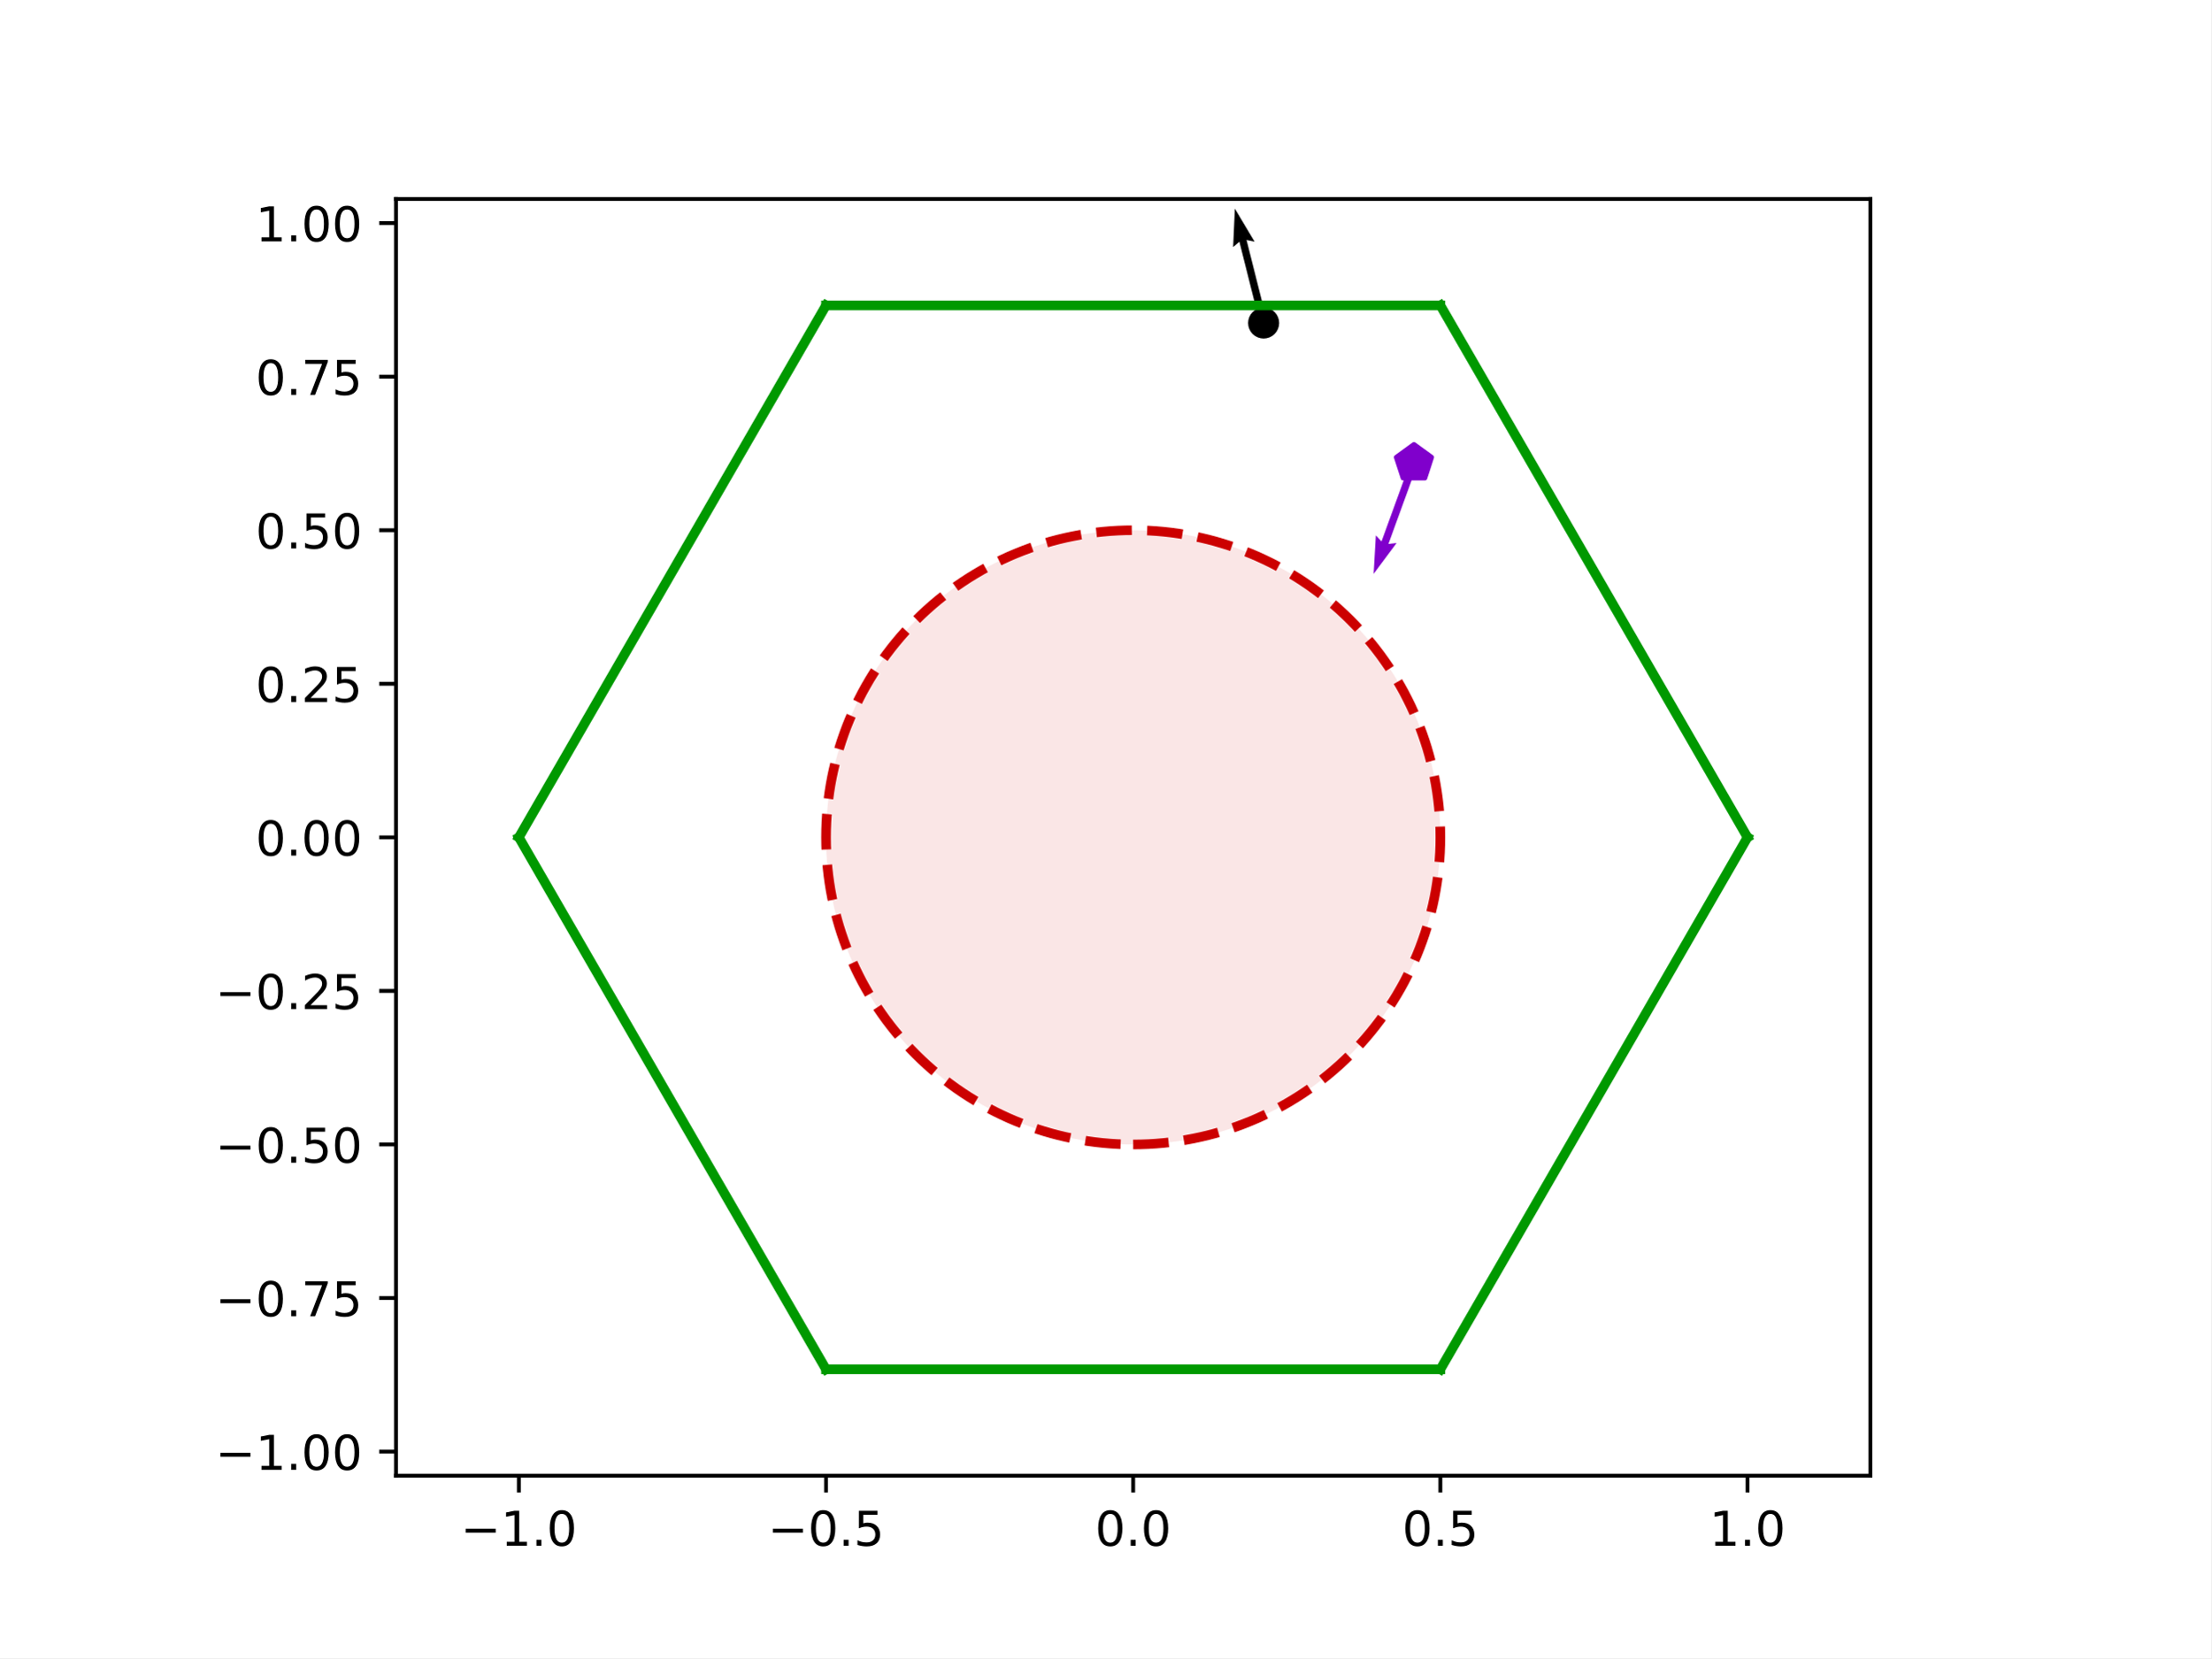
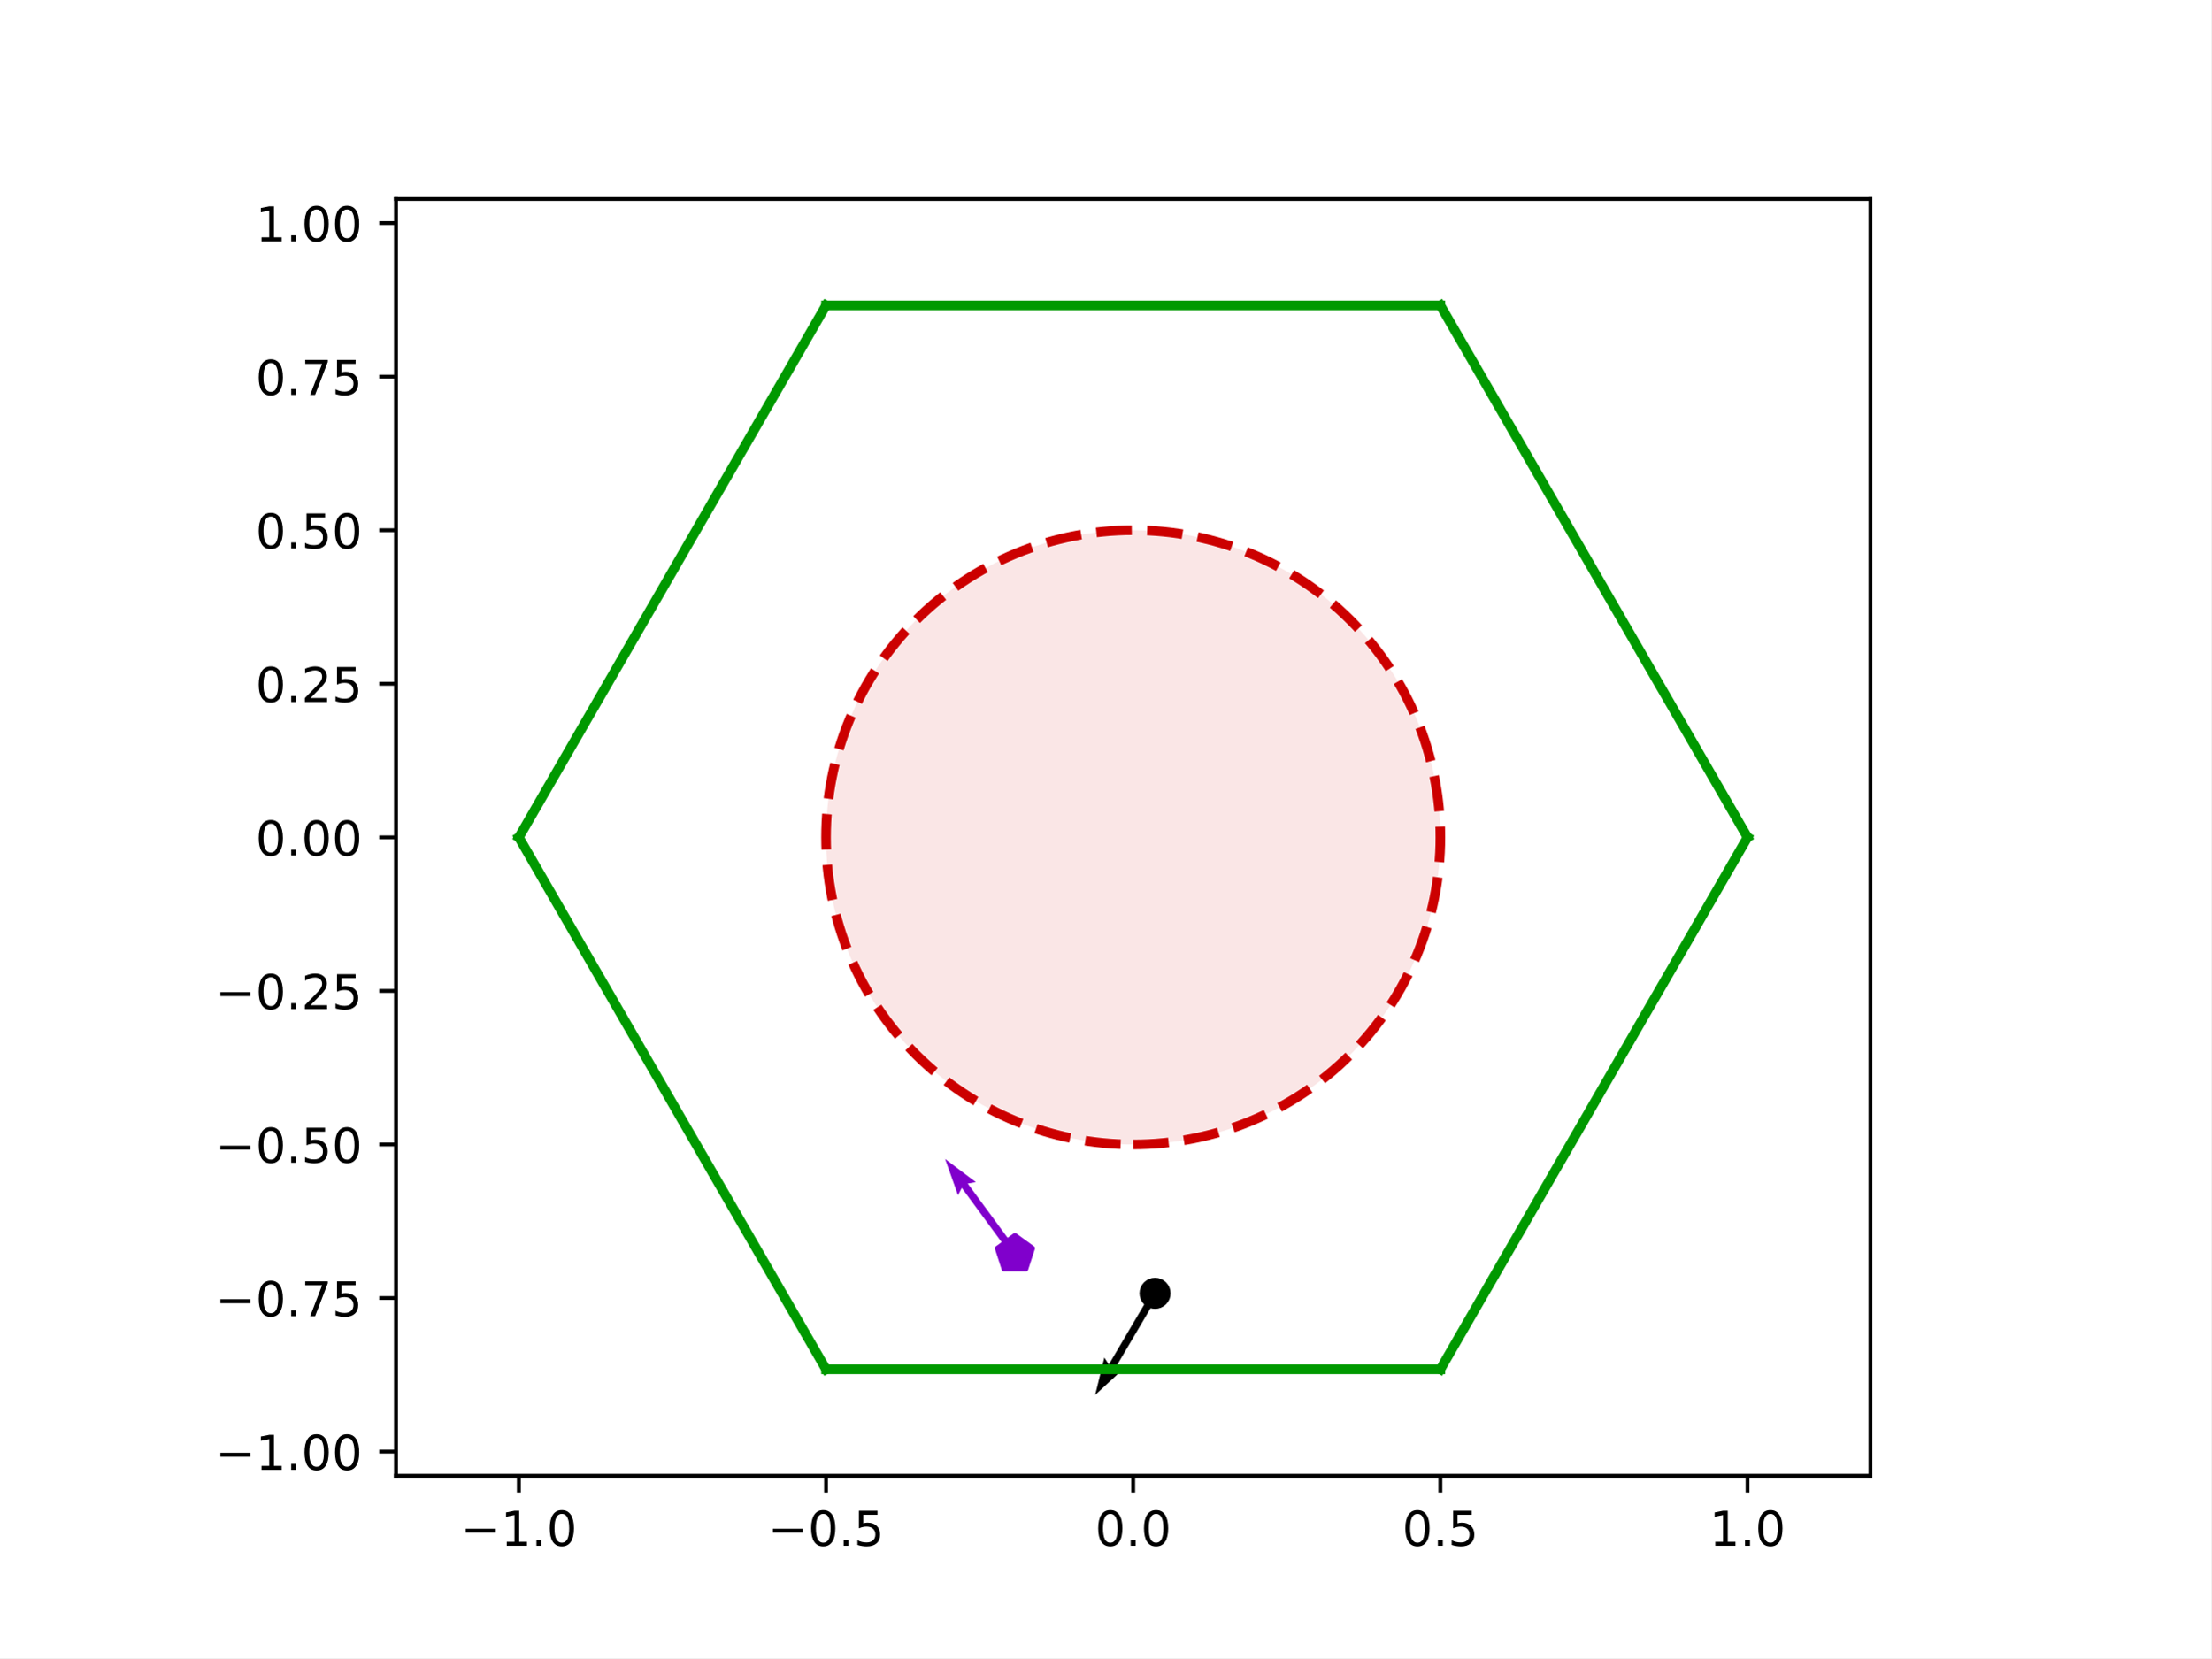
<svg xmlns="http://www.w3.org/2000/svg" xmlns:xlink="http://www.w3.org/1999/xlink" height="345.6pt" version="1.1" viewBox="0 0 460.8 345.6" width="460.8pt">
  <defs>
    <style type="text/css">
*{stroke-linecap:butt;stroke-linejoin:round;}
  </style>
  </defs>
  <g id="figure_1">
    <g id="patch_1">
      <path d="M 0 345.6  L 460.8 345.6  L 460.8 0  L 0 0  z " style="fill:#ffffff;" />
    </g>
    <g id="axes_1">
      <g id="patch_2">
        <path d="M 82.52 307.584  L 389.8 307.584  L 389.8 41.472  L 82.52 41.472  z " style="fill:#ffffff;" />
      </g>
      <g id="PathCollection_1">
        <defs>
-           <path d="M 0 2.739  C 0.726 2.739 1.423 2.45 1.936 1.936  C 2.45 1.423 2.739 0.726 2.739 0  C 2.739 -0.726 2.45 -1.423 1.936 -1.936  C 1.423 -2.45 0.726 -2.739 0 -2.739  C -0.726 -2.739 -1.423 -2.45 -1.936 -1.936  C -2.45 -1.423 -2.739 -0.726 -2.739 0  C -2.739 0.726 -2.45 1.423 -1.936 1.936  C -1.423 2.45 -0.726 2.739 0 2.739  z " id="m77f51817e3" style="stroke:#000000;" />
+           <path d="M 0 2.739  C 0.726 2.739 1.423 2.45 1.936 1.936  C 2.45 1.423 2.739 0.726 2.739 0  C 2.739 -0.726 2.45 -1.423 1.936 -1.936  C 1.423 -2.45 0.726 -2.739 0 -2.739  C -0.726 -2.739 -1.423 -2.45 -1.936 -1.936  C -2.45 -1.423 -2.739 -0.726 -2.739 0  C -2.739 0.726 -2.45 1.423 -1.936 1.936  C -1.423 2.45 -0.726 2.739 0 2.739  z " id="mabdddef2db" style="stroke:#000000;" />
        </defs>
-         <g clip-path="url(#p46b4574968)">
-           <use style="stroke:#000000;" x="263.343" xlink:href="#m77f51817e3" y="67.323" />
+         <g clip-path="url(#p62813bab76)">
+           <use style="stroke:#000000;" x="240.712" xlink:href="#mabdddef2db" y="269.571" />
        </g>
      </g>
      <g id="Quiver_1">
-         <path clip-path="url(#p46b4574968)" d="M 262.598 67.51  L 258.291 50.375  L 256.988 51.494  L 257.351 43.482  L 261.458 50.371  L 259.781 50  L 264.088 67.136  L 262.598 67.51  " />
+         <path clip-path="url(#p62813bab76)" d="M 241.374 269.961  L 232.406 285.184  L 234.12 285.302  L 228.235 290.752  L 230.148 282.963  L 231.082 284.405  L 240.05 269.181  L 241.374 269.961  " />
      </g>
      <g id="PathCollection_2">
        <defs>
-           <path d="M 0 -3.873  L -3.683 -1.197  L -2.276 3.133  L 2.276 3.133  L 3.683 -1.197  z " id="m0bd96eb245" style="stroke:#8000cc;" />
+           <path d="M 0 -3.873  L -3.683 -1.197  L -2.276 3.133  L 2.276 3.133  L 3.683 -1.197  z " id="m9e538ab1ec" style="stroke:#8000cc;" />
        </defs>
-         <g clip-path="url(#p46b4574968)">
-           <use style="fill:#8000cc;stroke:#8000cc;" x="294.675" xlink:href="#m0bd96eb245" y="96.504" />
+         <g clip-path="url(#p62813bab76)">
+           <use style="fill:#8000cc;stroke:#8000cc;" x="211.513" xlink:href="#m9e538ab1ec" y="261.375" />
        </g>
      </g>
      <g id="Quiver_2">
-         <path clip-path="url(#p46b4574968)" d="M 295.397 96.767  L 289.356 113.37  L 291.062 113.174  L 286.27 119.605  L 286.731 111.598  L 287.912 112.845  L 293.953 96.241  L 295.397 96.767  " style="fill:#8000cc;" />
+         <path clip-path="url(#p62813bab76)" d="M 210.894 261.83  L 200.433 247.591  L 199.65 249.119  L 196.959 241.564  L 203.365 246.39  L 201.672 246.681  L 212.132 260.92  L 210.894 261.83  " style="fill:#8000cc;" />
      </g>
      <g id="patch_3">
-         <path clip-path="url(#p46b4574968)" d="M 236.16 238.545  C 253.137 238.545 269.422 231.799 281.427 219.795  C 293.431 207.79 300.177 191.505 300.177 174.528  C 300.177 157.551 293.431 141.266 281.427 129.261  C 269.422 117.257 253.137 110.511 236.16 110.511  C 219.183 110.511 202.898 117.257 190.893 129.261  C 178.889 141.266 172.143 157.551 172.143 174.528  C 172.143 191.505 178.889 207.79 190.893 219.795  C 202.898 231.799 219.183 238.545 236.16 238.545  z " style="fill:#cc0000;fill-opacity:0.1;stroke:#cc0000;stroke-dasharray:7.4,3.2;stroke-dashoffset:0;stroke-linejoin:miter;stroke-width:2;" />
+         <path clip-path="url(#p62813bab76)" d="M 236.16 238.545  C 253.137 238.545 269.422 231.799 281.427 219.795  C 293.431 207.79 300.177 191.505 300.177 174.528  C 300.177 157.551 293.431 141.266 281.427 129.261  C 269.422 117.257 253.137 110.511 236.16 110.511  C 219.183 110.511 202.898 117.257 190.893 129.261  C 178.889 141.266 172.143 157.551 172.143 174.528  C 172.143 191.505 178.889 207.79 190.893 219.795  C 202.898 231.799 219.183 238.545 236.16 238.545  z " style="fill:#cc0000;fill-opacity:0.1;stroke:#cc0000;stroke-dasharray:7.4,3.2;stroke-dashoffset:0;stroke-linejoin:miter;stroke-width:2;" />
      </g>
      <g id="matplotlib.axis_1">
        <g id="xtick_1">
          <g id="line2d_1">
            <defs>
-               <path d="M 0 0  L 0 3.5  " id="m2bdf849dde" style="stroke:#000000;stroke-width:0.8;" />
-             </defs>
-             <g>
-               <use style="stroke:#000000;stroke-width:0.8;" x="108.127" xlink:href="#m2bdf849dde" y="307.584" />
+               <path d="M 0 0  L 0 3.5  " id="m8ee85f4ea2" style="stroke:#000000;stroke-width:0.8;" />
+             </defs>
+             <g>
+               <use style="stroke:#000000;stroke-width:0.8;" x="108.127" xlink:href="#m8ee85f4ea2" y="307.584" />
            </g>
          </g>
          <g id="text_1">
            <defs>
              <path d="M 10.594 35.5  L 73.188 35.5  L 73.188 27.203  L 10.594 27.203  z " id="DejaVuSans-8722" />
              <path d="M 12.406 8.297  L 28.516 8.297  L 28.516 63.922  L 10.984 60.406  L 10.984 69.391  L 28.422 72.906  L 38.281 72.906  L 38.281 8.297  L 54.391 8.297  L 54.391 0  L 12.406 0  z " id="DejaVuSans-49" />
              <path d="M 10.688 12.406  L 21 12.406  L 21 0  L 10.688 0  z " id="DejaVuSans-46" />
              <path d="M 31.781 66.406  Q 24.172 66.406 20.328 58.906  Q 16.5 51.422 16.5 36.375  Q 16.5 21.391 20.328 13.891  Q 24.172 6.391 31.781 6.391  Q 39.453 6.391 43.281 13.891  Q 47.125 21.391 47.125 36.375  Q 47.125 51.422 43.281 58.906  Q 39.453 66.406 31.781 66.406  z M 31.781 74.219  Q 44.047 74.219 50.516 64.516  Q 56.984 54.828 56.984 36.375  Q 56.984 17.969 50.516 8.266  Q 44.047 -1.422 31.781 -1.422  Q 19.531 -1.422 13.062 8.266  Q 6.594 17.969 6.594 36.375  Q 6.594 54.828 13.062 64.516  Q 19.531 74.219 31.781 74.219  z " id="DejaVuSans-48" />
            </defs>
            <g transform="translate(95.9854 322.1824)scale(0.1 -0.1)">
              <use xlink:href="#DejaVuSans-8722" />
              <use x="83.789" xlink:href="#DejaVuSans-49" />
              <use x="147.412" xlink:href="#DejaVuSans-46" />
              <use x="179.199" xlink:href="#DejaVuSans-48" />
            </g>
          </g>
        </g>
        <g id="xtick_2">
          <g id="line2d_2">
            <g>
-               <use style="stroke:#000000;stroke-width:0.8;" x="172.143" xlink:href="#m2bdf849dde" y="307.584" />
+               <use style="stroke:#000000;stroke-width:0.8;" x="172.143" xlink:href="#m8ee85f4ea2" y="307.584" />
            </g>
          </g>
          <g id="text_2">
            <defs>
              <path d="M 10.797 72.906  L 49.516 72.906  L 49.516 64.594  L 19.828 64.594  L 19.828 46.734  Q 21.969 47.469 24.109 47.828  Q 26.266 48.188 28.422 48.188  Q 40.625 48.188 47.75 41.5  Q 54.891 34.812 54.891 23.391  Q 54.891 11.625 47.562 5.094  Q 40.234 -1.422 26.906 -1.422  Q 22.312 -1.422 17.547 -0.641  Q 12.797 0.141 7.719 1.703  L 7.719 11.625  Q 12.109 9.234 16.797 8.062  Q 21.484 6.891 26.703 6.891  Q 35.156 6.891 40.078 11.328  Q 45.016 15.766 45.016 23.391  Q 45.016 31 40.078 35.438  Q 35.156 39.891 26.703 39.891  Q 22.75 39.891 18.812 39.016  Q 14.891 38.141 10.797 36.281  z " id="DejaVuSans-53" />
            </defs>
            <g transform="translate(160.002 322.1824)scale(0.1 -0.1)">
              <use xlink:href="#DejaVuSans-8722" />
              <use x="83.789" xlink:href="#DejaVuSans-48" />
              <use x="147.412" xlink:href="#DejaVuSans-46" />
              <use x="179.199" xlink:href="#DejaVuSans-53" />
            </g>
          </g>
        </g>
        <g id="xtick_3">
          <g id="line2d_3">
            <g>
-               <use style="stroke:#000000;stroke-width:0.8;" x="236.16" xlink:href="#m2bdf849dde" y="307.584" />
+               <use style="stroke:#000000;stroke-width:0.8;" x="236.16" xlink:href="#m8ee85f4ea2" y="307.584" />
            </g>
          </g>
          <g id="text_3">
            <g transform="translate(228.2084 322.1824)scale(0.1 -0.1)">
              <use xlink:href="#DejaVuSans-48" />
              <use x="63.623" xlink:href="#DejaVuSans-46" />
              <use x="95.41" xlink:href="#DejaVuSans-48" />
            </g>
          </g>
        </g>
        <g id="xtick_4">
          <g id="line2d_4">
            <g>
-               <use style="stroke:#000000;stroke-width:0.8;" x="300.177" xlink:href="#m2bdf849dde" y="307.584" />
+               <use style="stroke:#000000;stroke-width:0.8;" x="300.177" xlink:href="#m8ee85f4ea2" y="307.584" />
            </g>
          </g>
          <g id="text_4">
            <g transform="translate(292.225 322.1824)scale(0.1 -0.1)">
              <use xlink:href="#DejaVuSans-48" />
              <use x="63.623" xlink:href="#DejaVuSans-46" />
              <use x="95.41" xlink:href="#DejaVuSans-53" />
            </g>
          </g>
        </g>
        <g id="xtick_5">
          <g id="line2d_5">
            <g>
-               <use style="stroke:#000000;stroke-width:0.8;" x="364.193" xlink:href="#m2bdf849dde" y="307.584" />
+               <use style="stroke:#000000;stroke-width:0.8;" x="364.193" xlink:href="#m8ee85f4ea2" y="307.584" />
            </g>
          </g>
          <g id="text_5">
            <g transform="translate(356.2416 322.1824)scale(0.1 -0.1)">
              <use xlink:href="#DejaVuSans-49" />
              <use x="63.623" xlink:href="#DejaVuSans-46" />
              <use x="95.41" xlink:href="#DejaVuSans-48" />
            </g>
          </g>
        </g>
      </g>
      <g id="matplotlib.axis_2">
        <g id="ytick_1">
          <g id="line2d_6">
            <defs>
-               <path d="M 0 0  L -3.5 0  " id="m3113b59edd" style="stroke:#000000;stroke-width:0.8;" />
-             </defs>
-             <g>
-               <use style="stroke:#000000;stroke-width:0.8;" x="82.52" xlink:href="#m3113b59edd" y="302.561" />
+               <path d="M 0 0  L -3.5 0  " id="mef38ee7407" style="stroke:#000000;stroke-width:0.8;" />
+             </defs>
+             <g>
+               <use style="stroke:#000000;stroke-width:0.8;" x="82.52" xlink:href="#mef38ee7407" y="302.561" />
            </g>
          </g>
          <g id="text_6">
            <g transform="translate(44.87485 306.3604)scale(0.1 -0.1)">
              <use xlink:href="#DejaVuSans-8722" />
              <use x="83.789" xlink:href="#DejaVuSans-49" />
              <use x="147.412" xlink:href="#DejaVuSans-46" />
              <use x="179.199" xlink:href="#DejaVuSans-48" />
              <use x="242.822" xlink:href="#DejaVuSans-48" />
            </g>
          </g>
        </g>
        <g id="ytick_2">
          <g id="line2d_7">
            <g>
-               <use style="stroke:#000000;stroke-width:0.8;" x="82.52" xlink:href="#m3113b59edd" y="270.553" />
+               <use style="stroke:#000000;stroke-width:0.8;" x="82.52" xlink:href="#mef38ee7407" y="270.553" />
            </g>
          </g>
          <g id="text_7">
            <defs>
              <path d="M 8.203 72.906  L 55.078 72.906  L 55.078 68.703  L 28.609 0  L 18.312 0  L 43.219 64.594  L 8.203 64.594  z " id="DejaVuSans-55" />
            </defs>
            <g transform="translate(44.87485 274.3521)scale(0.1 -0.1)">
              <use xlink:href="#DejaVuSans-8722" />
              <use x="83.789" xlink:href="#DejaVuSans-48" />
              <use x="147.412" xlink:href="#DejaVuSans-46" />
              <use x="179.199" xlink:href="#DejaVuSans-55" />
              <use x="242.822" xlink:href="#DejaVuSans-53" />
            </g>
          </g>
        </g>
        <g id="ytick_3">
          <g id="line2d_8">
            <g>
-               <use style="stroke:#000000;stroke-width:0.8;" x="82.52" xlink:href="#m3113b59edd" y="238.545" />
+               <use style="stroke:#000000;stroke-width:0.8;" x="82.52" xlink:href="#mef38ee7407" y="238.545" />
            </g>
          </g>
          <g id="text_8">
            <g transform="translate(44.87485 242.3438)scale(0.1 -0.1)">
              <use xlink:href="#DejaVuSans-8722" />
              <use x="83.789" xlink:href="#DejaVuSans-48" />
              <use x="147.412" xlink:href="#DejaVuSans-46" />
              <use x="179.199" xlink:href="#DejaVuSans-53" />
              <use x="242.822" xlink:href="#DejaVuSans-48" />
            </g>
          </g>
        </g>
        <g id="ytick_4">
          <g id="line2d_9">
            <g>
-               <use style="stroke:#000000;stroke-width:0.8;" x="82.52" xlink:href="#m3113b59edd" y="206.536" />
+               <use style="stroke:#000000;stroke-width:0.8;" x="82.52" xlink:href="#mef38ee7407" y="206.536" />
            </g>
          </g>
          <g id="text_9">
            <defs>
              <path d="M 19.188 8.297  L 53.609 8.297  L 53.609 0  L 7.328 0  L 7.328 8.297  Q 12.938 14.109 22.625 23.891  Q 32.328 33.688 34.812 36.531  Q 39.547 41.844 41.422 45.531  Q 43.312 49.219 43.312 52.781  Q 43.312 58.594 39.234 62.25  Q 35.156 65.922 28.609 65.922  Q 23.969 65.922 18.812 64.312  Q 13.672 62.703 7.812 59.422  L 7.812 69.391  Q 13.766 71.781 18.938 73  Q 24.125 74.219 28.422 74.219  Q 39.75 74.219 46.484 68.547  Q 53.219 62.891 53.219 53.422  Q 53.219 48.922 51.531 44.891  Q 49.859 40.875 45.406 35.406  Q 44.188 33.984 37.641 27.219  Q 31.109 20.453 19.188 8.297  z " id="DejaVuSans-50" />
            </defs>
            <g transform="translate(44.87485 210.3355)scale(0.1 -0.1)">
              <use xlink:href="#DejaVuSans-8722" />
              <use x="83.789" xlink:href="#DejaVuSans-48" />
              <use x="147.412" xlink:href="#DejaVuSans-46" />
              <use x="179.199" xlink:href="#DejaVuSans-50" />
              <use x="242.822" xlink:href="#DejaVuSans-53" />
            </g>
          </g>
        </g>
        <g id="ytick_5">
          <g id="line2d_10">
            <g>
-               <use style="stroke:#000000;stroke-width:0.8;" x="82.52" xlink:href="#m3113b59edd" y="174.528" />
+               <use style="stroke:#000000;stroke-width:0.8;" x="82.52" xlink:href="#mef38ee7407" y="174.528" />
            </g>
          </g>
          <g id="text_10">
            <g transform="translate(53.25454 178.3272)scale(0.1 -0.1)">
              <use xlink:href="#DejaVuSans-48" />
              <use x="63.623" xlink:href="#DejaVuSans-46" />
              <use x="95.41" xlink:href="#DejaVuSans-48" />
              <use x="159.033" xlink:href="#DejaVuSans-48" />
            </g>
          </g>
        </g>
        <g id="ytick_6">
          <g id="line2d_11">
            <g>
-               <use style="stroke:#000000;stroke-width:0.8;" x="82.52" xlink:href="#m3113b59edd" y="142.52" />
+               <use style="stroke:#000000;stroke-width:0.8;" x="82.52" xlink:href="#mef38ee7407" y="142.52" />
            </g>
          </g>
          <g id="text_11">
            <g transform="translate(53.25454 146.3189)scale(0.1 -0.1)">
              <use xlink:href="#DejaVuSans-48" />
              <use x="63.623" xlink:href="#DejaVuSans-46" />
              <use x="95.41" xlink:href="#DejaVuSans-50" />
              <use x="159.033" xlink:href="#DejaVuSans-53" />
            </g>
          </g>
        </g>
        <g id="ytick_7">
          <g id="line2d_12">
            <g>
-               <use style="stroke:#000000;stroke-width:0.8;" x="82.52" xlink:href="#m3113b59edd" y="110.511" />
+               <use style="stroke:#000000;stroke-width:0.8;" x="82.52" xlink:href="#mef38ee7407" y="110.511" />
            </g>
          </g>
          <g id="text_12">
            <g transform="translate(53.25454 114.3106)scale(0.1 -0.1)">
              <use xlink:href="#DejaVuSans-48" />
              <use x="63.623" xlink:href="#DejaVuSans-46" />
              <use x="95.41" xlink:href="#DejaVuSans-53" />
              <use x="159.033" xlink:href="#DejaVuSans-48" />
            </g>
          </g>
        </g>
        <g id="ytick_8">
          <g id="line2d_13">
            <g>
-               <use style="stroke:#000000;stroke-width:0.8;" x="82.52" xlink:href="#m3113b59edd" y="78.503" />
+               <use style="stroke:#000000;stroke-width:0.8;" x="82.52" xlink:href="#mef38ee7407" y="78.503" />
            </g>
          </g>
          <g id="text_13">
            <g transform="translate(53.25454 82.30232)scale(0.1 -0.1)">
              <use xlink:href="#DejaVuSans-48" />
              <use x="63.623" xlink:href="#DejaVuSans-46" />
              <use x="95.41" xlink:href="#DejaVuSans-55" />
              <use x="159.033" xlink:href="#DejaVuSans-53" />
            </g>
          </g>
        </g>
        <g id="ytick_9">
          <g id="line2d_14">
            <g>
-               <use style="stroke:#000000;stroke-width:0.8;" x="82.52" xlink:href="#m3113b59edd" y="46.495" />
+               <use style="stroke:#000000;stroke-width:0.8;" x="82.52" xlink:href="#mef38ee7407" y="46.495" />
            </g>
          </g>
          <g id="text_14">
            <g transform="translate(53.25454 50.29402)scale(0.1 -0.1)">
              <use xlink:href="#DejaVuSans-49" />
              <use x="63.623" xlink:href="#DejaVuSans-46" />
              <use x="95.41" xlink:href="#DejaVuSans-48" />
              <use x="159.033" xlink:href="#DejaVuSans-48" />
            </g>
          </g>
        </g>
      </g>
      <g id="line2d_15">
-         <path clip-path="url(#p46b4574968)" d="M 300.177 63.648  L 172.143 63.648  " style="fill:none;stroke:#009900;stroke-linecap:square;stroke-width:2;" />
+         <path clip-path="url(#p62813bab76)" d="M 300.177 63.648  L 172.143 63.648  " style="fill:none;stroke:#009900;stroke-linecap:square;stroke-width:2;" />
      </g>
      <g id="line2d_16">
-         <path clip-path="url(#p46b4574968)" d="M 172.143 63.648  L 108.127 174.528  " style="fill:none;stroke:#009900;stroke-linecap:square;stroke-width:2;" />
+         <path clip-path="url(#p62813bab76)" d="M 172.143 63.648  L 108.127 174.528  " style="fill:none;stroke:#009900;stroke-linecap:square;stroke-width:2;" />
      </g>
      <g id="line2d_17">
-         <path clip-path="url(#p46b4574968)" d="M 108.127 174.528  L 172.143 285.408  " style="fill:none;stroke:#009900;stroke-linecap:square;stroke-width:2;" />
+         <path clip-path="url(#p62813bab76)" d="M 108.127 174.528  L 172.143 285.408  " style="fill:none;stroke:#009900;stroke-linecap:square;stroke-width:2;" />
      </g>
      <g id="line2d_18">
-         <path clip-path="url(#p46b4574968)" d="M 172.143 285.408  L 300.177 285.408  " style="fill:none;stroke:#009900;stroke-linecap:square;stroke-width:2;" />
+         <path clip-path="url(#p62813bab76)" d="M 172.143 285.408  L 300.177 285.408  " style="fill:none;stroke:#009900;stroke-linecap:square;stroke-width:2;" />
      </g>
      <g id="line2d_19">
-         <path clip-path="url(#p46b4574968)" d="M 300.177 285.408  L 364.193 174.528  " style="fill:none;stroke:#009900;stroke-linecap:square;stroke-width:2;" />
+         <path clip-path="url(#p62813bab76)" d="M 300.177 285.408  L 364.193 174.528  " style="fill:none;stroke:#009900;stroke-linecap:square;stroke-width:2;" />
      </g>
      <g id="line2d_20">
-         <path clip-path="url(#p46b4574968)" d="M 364.193 174.528  L 300.177 63.648  " style="fill:none;stroke:#009900;stroke-linecap:square;stroke-width:2;" />
+         <path clip-path="url(#p62813bab76)" d="M 364.193 174.528  L 300.177 63.648  " style="fill:none;stroke:#009900;stroke-linecap:square;stroke-width:2;" />
      </g>
      <g id="patch_4">
        <path d="M 82.52 307.584  L 82.52 41.472  " style="fill:none;stroke:#000000;stroke-linecap:square;stroke-linejoin:miter;stroke-width:0.8;" />
      </g>
      <g id="patch_5">
        <path d="M 389.8 307.584  L 389.8 41.472  " style="fill:none;stroke:#000000;stroke-linecap:square;stroke-linejoin:miter;stroke-width:0.8;" />
      </g>
      <g id="patch_6">
        <path d="M 82.52 307.584  L 389.8 307.584  " style="fill:none;stroke:#000000;stroke-linecap:square;stroke-linejoin:miter;stroke-width:0.8;" />
      </g>
      <g id="patch_7">
        <path d="M 82.52 41.472  L 389.8 41.472  " style="fill:none;stroke:#000000;stroke-linecap:square;stroke-linejoin:miter;stroke-width:0.8;" />
      </g>
    </g>
  </g>
  <defs>
-     <clipPath id="p46b4574968">
+     <clipPath id="p62813bab76">
      <rect height="266.112" width="307.28" x="82.52" y="41.472" />
    </clipPath>
  </defs>
</svg>
